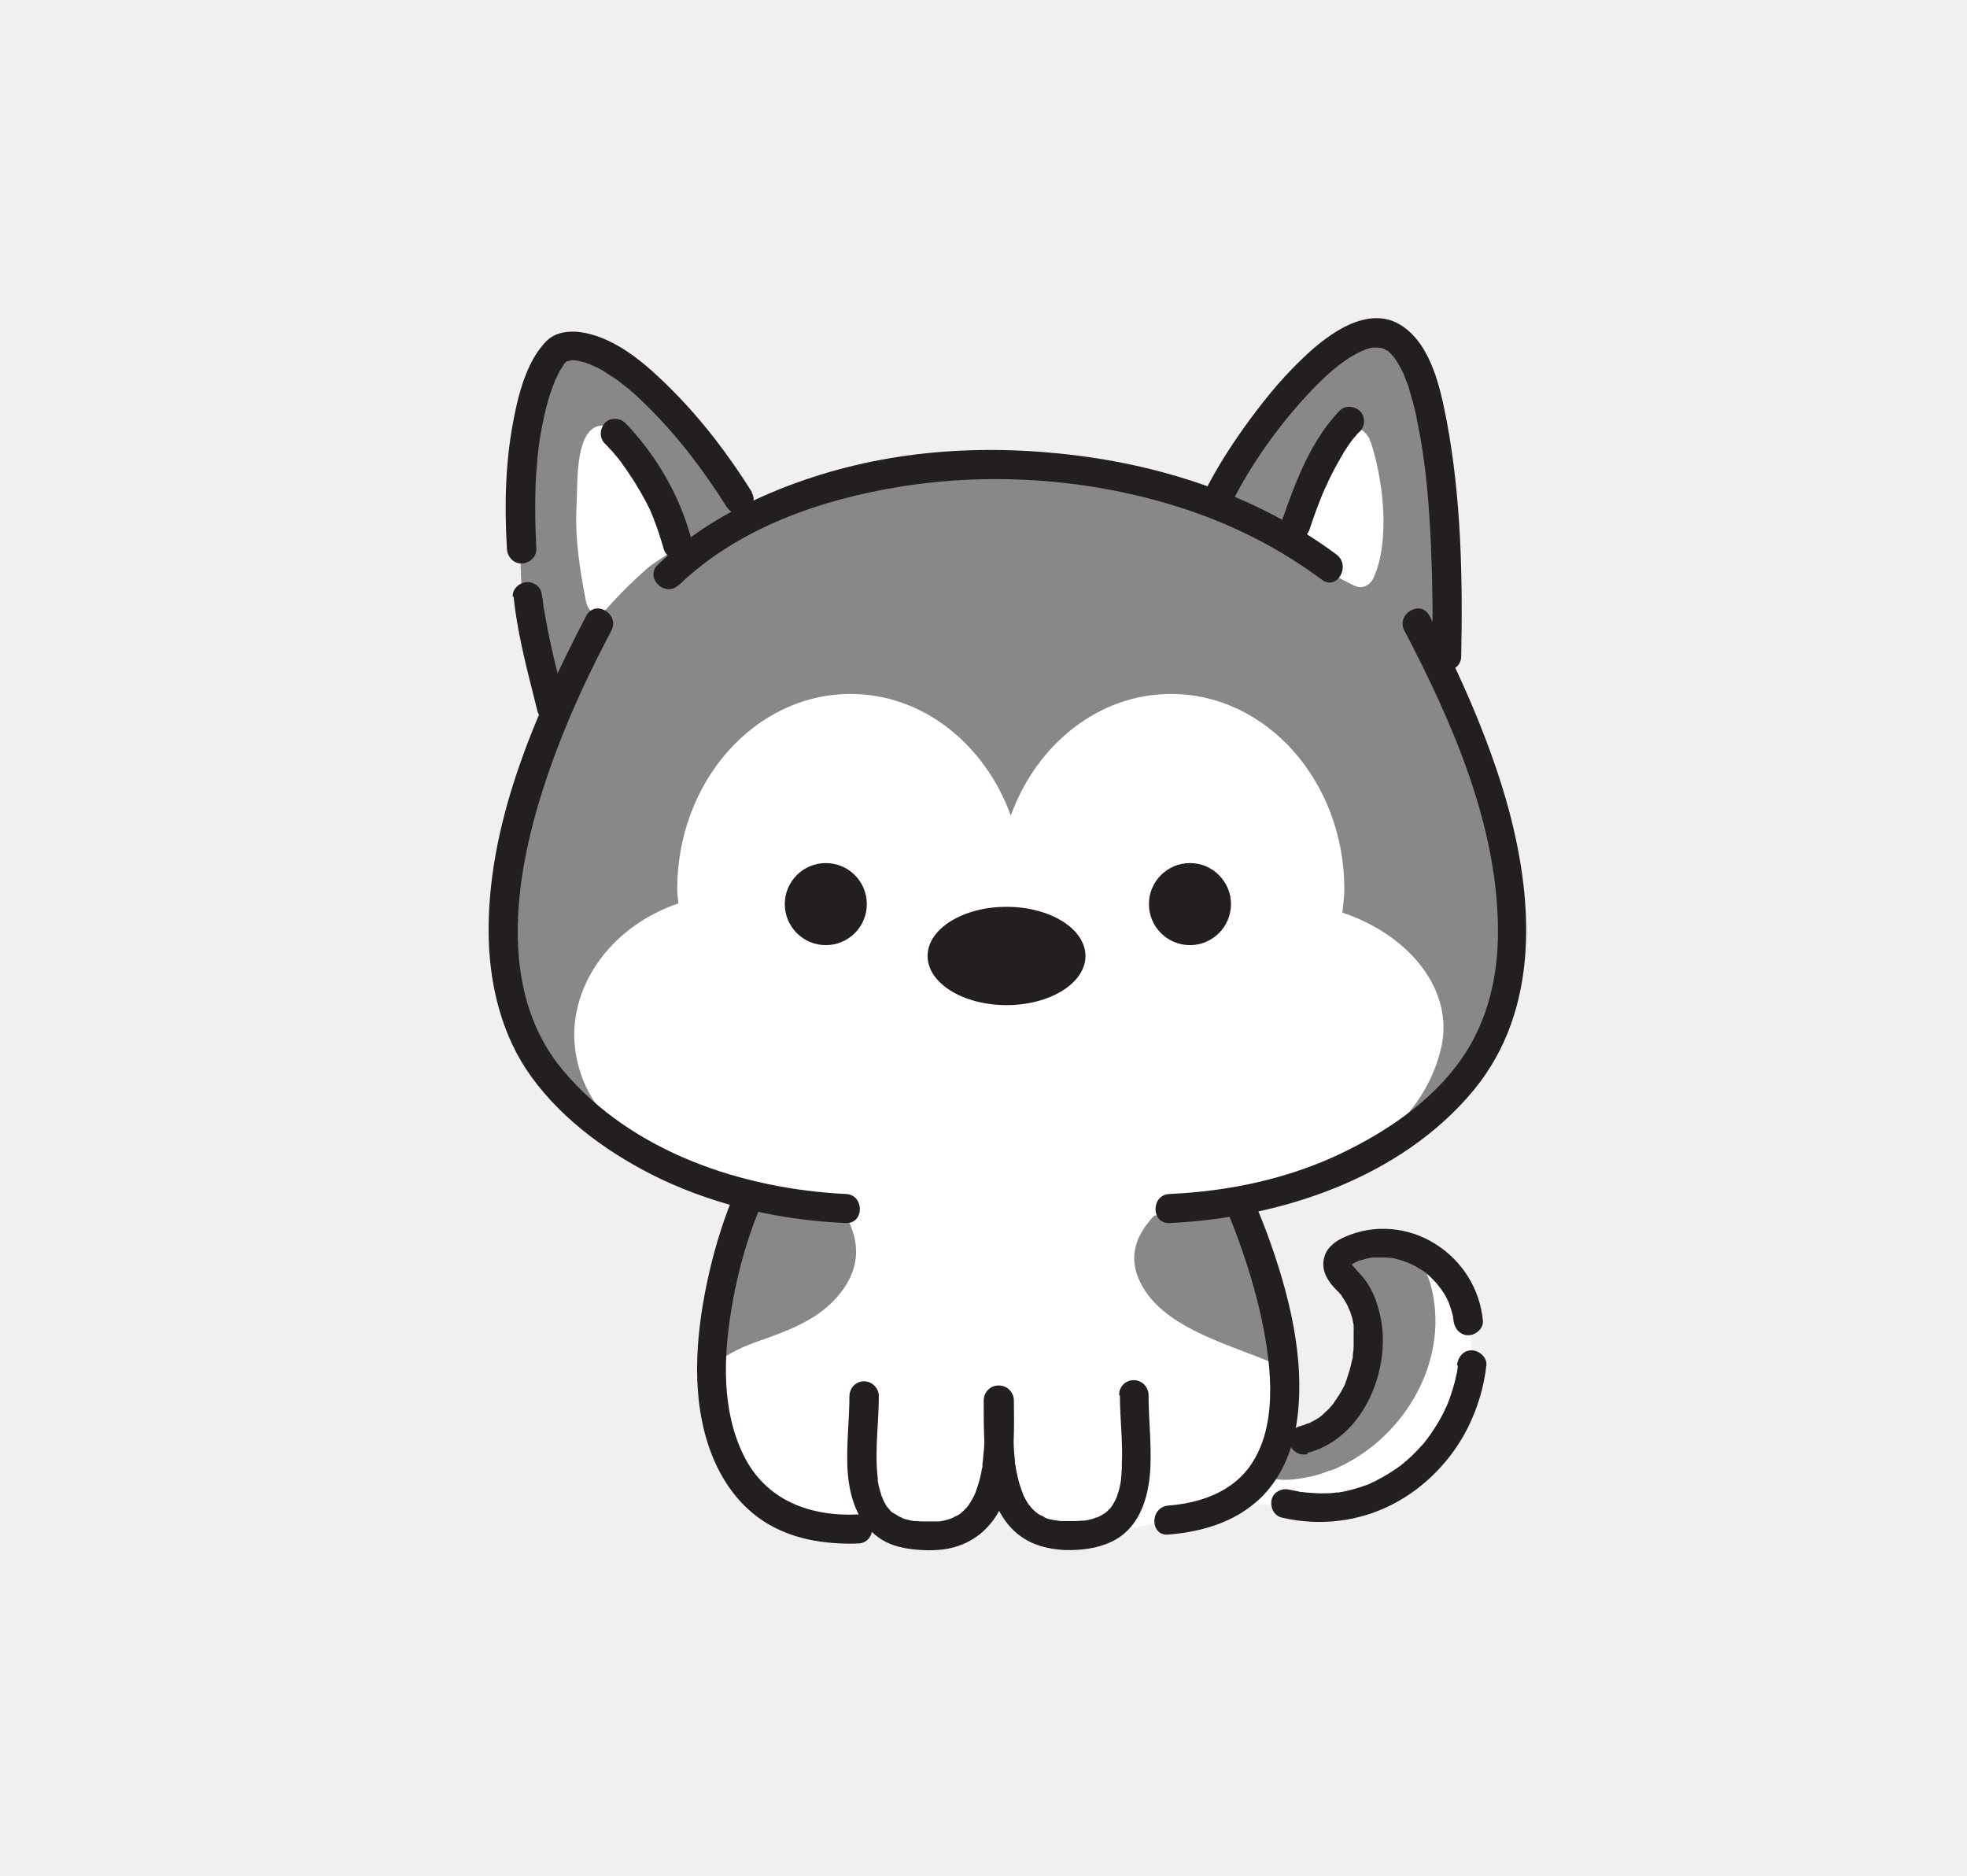
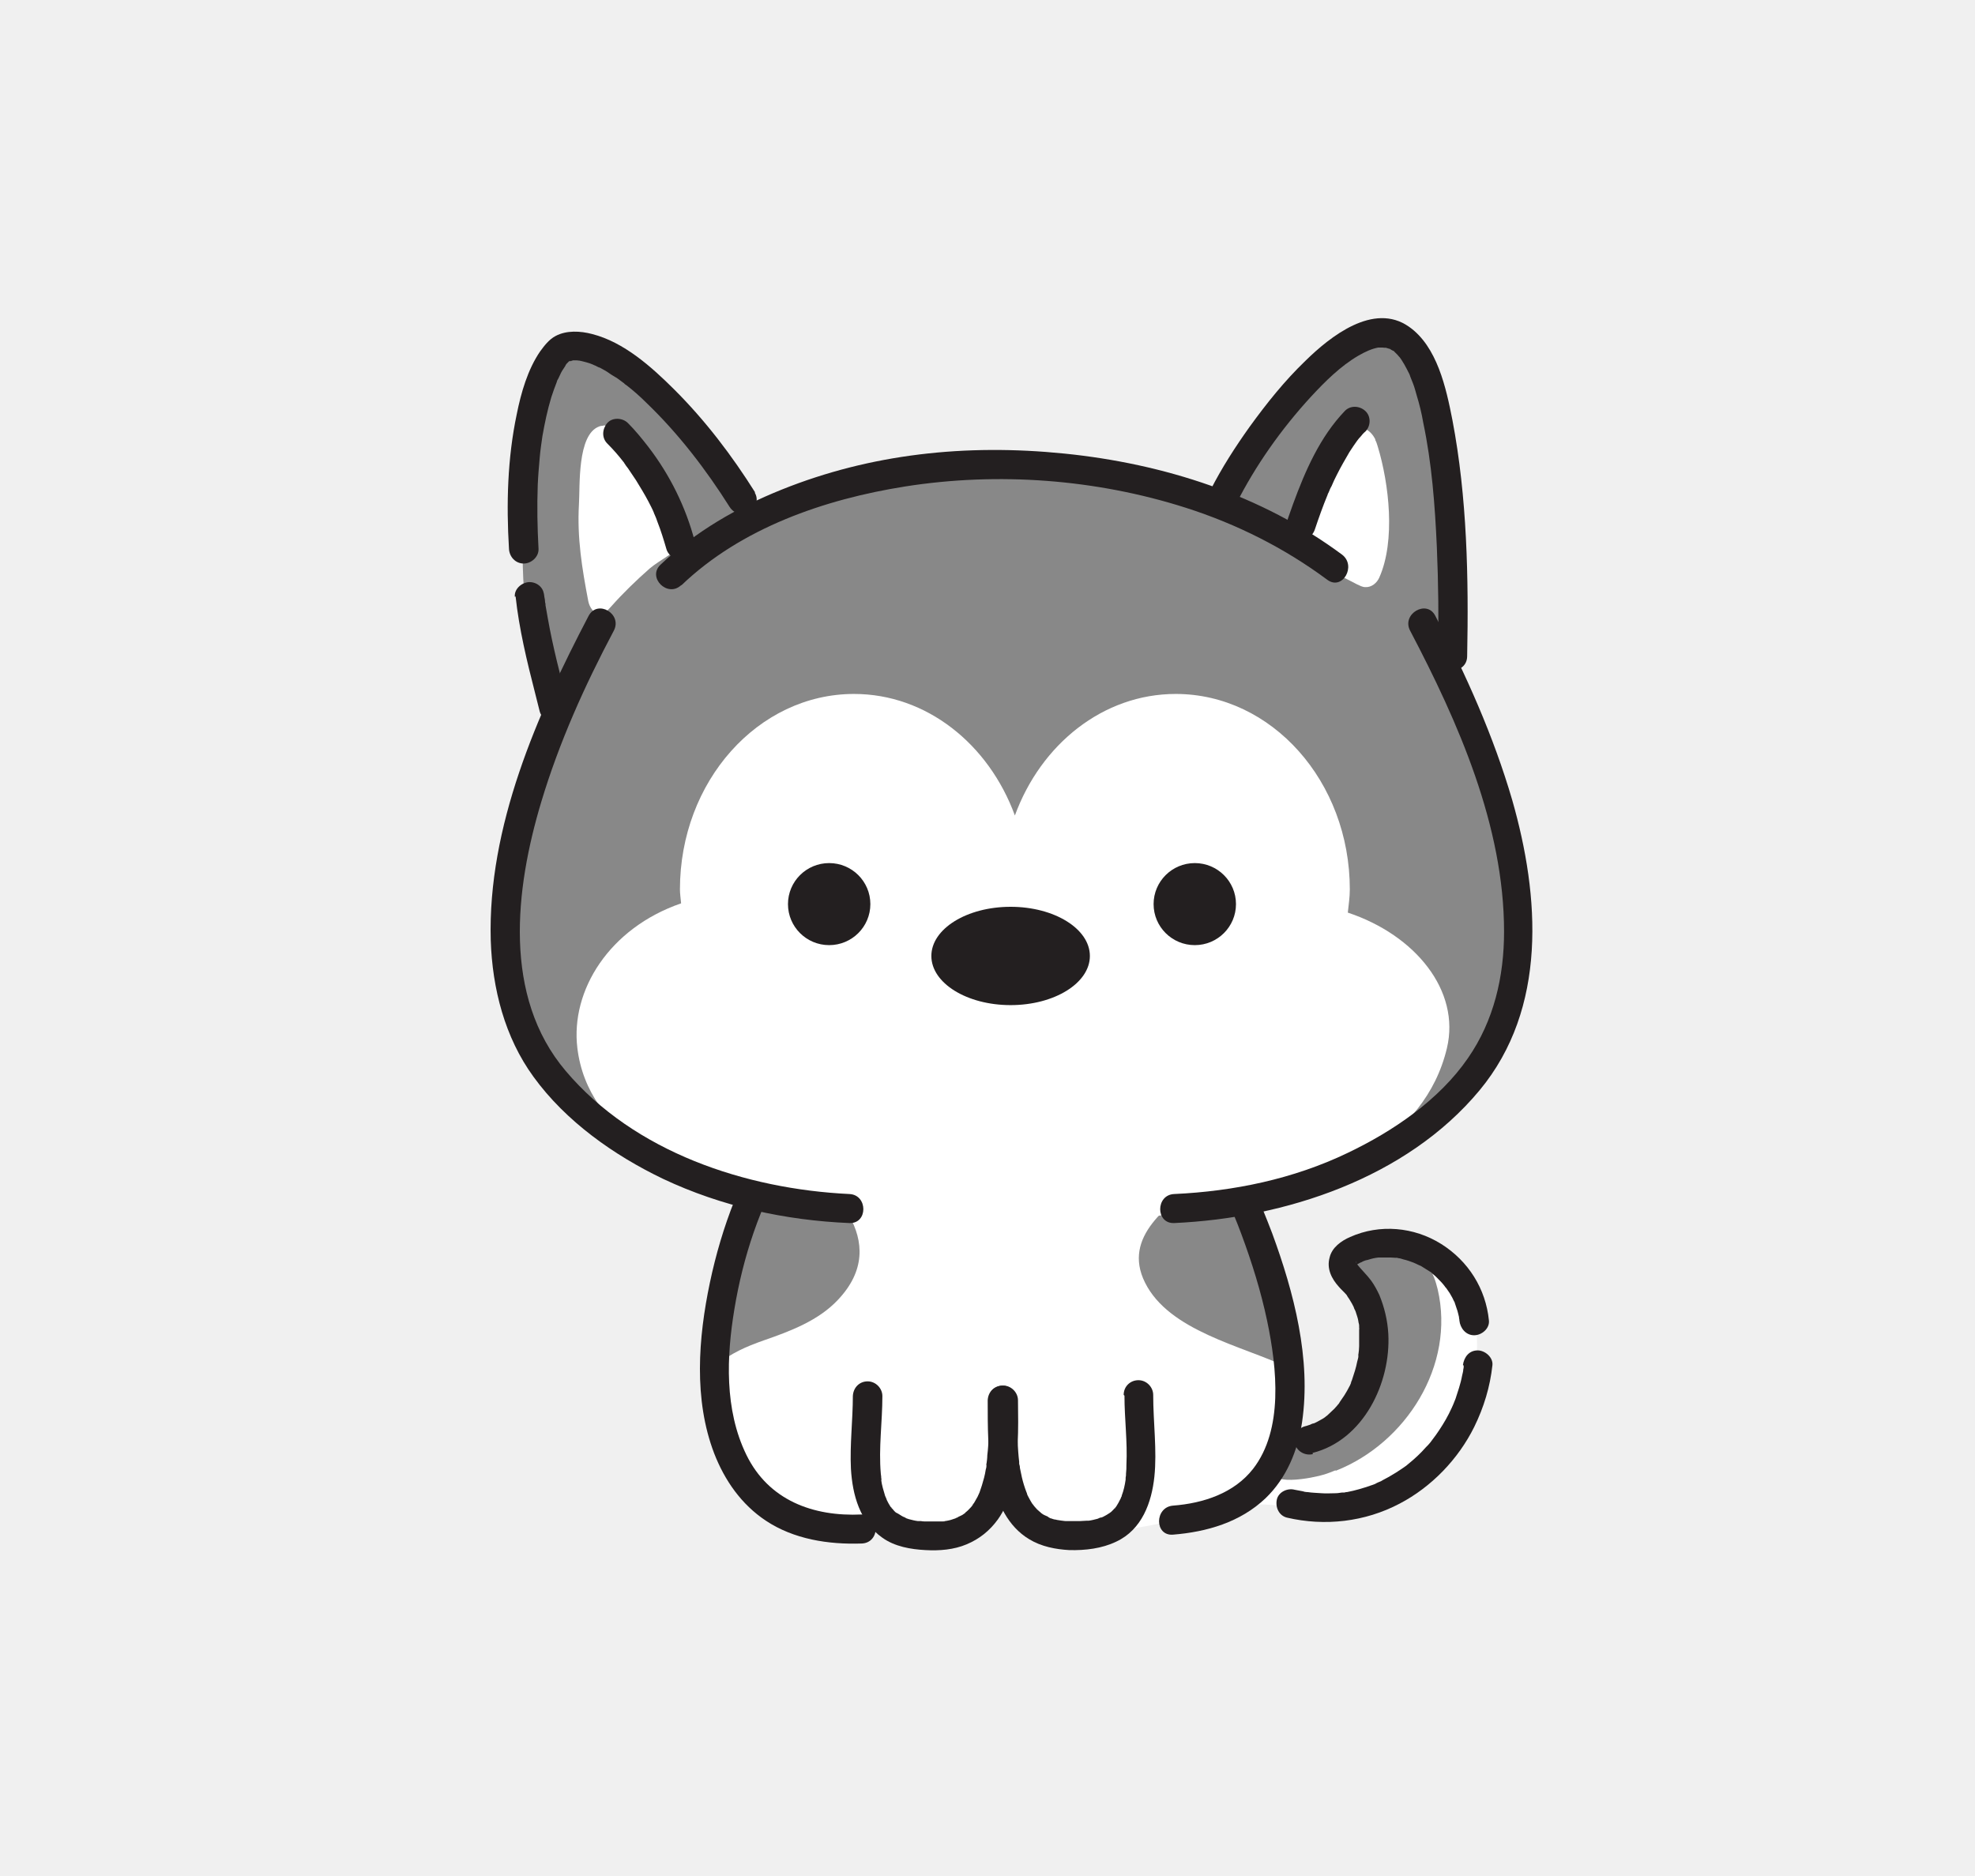
- <svg xmlns="http://www.w3.org/2000/svg" id="dog" version="1.1" viewBox="0 0 50.83 48.47">
-   <defs>
-     <style>
-       .st0 {
-         fill: #231f20;
-       }
- 
-       .st1 {
-         fill: #fff;
-       }
- 
-       .st2 {
-         fill: #888;
-       }
-     </style>
-   </defs>
-   <g>
-     <path class="st1" d="M35.73,32.04c-.36-.01-.71.08-.96.34-.04.04-.07.08-.08.13,0,.06.03.13.06.18.54.95.62,2.14.21,3.15-.15.38-.38.74-.72.96s-.8.29-1.15.08c.45-2.05-.36-4.18-1.17-6.04-.15-.34-.35-1.03-.66-1.25-1.08-1.64-2.91-2.78-4.86-3-2.02-.23-4.12.5-5.56,1.93-2.51,2.5-4.47,11.26,1.33,10.97l.41-.44c.19.31.49.53.98.6,1.74.24,2.15-.84,2.25-2.14.1,1.29.51,2.37,2.25,2.14,1-.14,1.95-.26,2.9-.59.97-.34,1.86-.15,2.83-.09,1.08.06,2.18-.54,3.01-1.18.84-.64,1.14-1.53,1.2-2.55.05-.9,0-1.91-.65-2.53-.2-.19-.43-.32-.68-.43-.29-.13-.62-.23-.94-.24Z" />
-     <path class="st2" d="M34.38,38c1.8-.71,3.08-2.72,2.62-4.69-.05-.2-.11-.4-.24-.57-.21-.28-.56-.42-.91-.45-.25-.02-1.37-.08-1.1.4.54.95.62,2.14.21,3.15-.15.38-.38.74-.72.96-.65.43-1.12.2-1.48,1.06-.25.61,1.09.31,1.31.24.1-.03.2-.07.3-.11Z" />
-     <g>
-       <path class="st2" d="M21.84,31.4c-.41-.7-1.2-1.3-1.88-1.68-.42-.24-1.58,5.03-1.52,5.55.38-.31.74-.47,1.22-.64.69-.24,1.4-.51,1.9-1.04.72-.76.67-1.52.29-2.19Z" />
-       <path class="st2" d="M31.93,30.84c-.09-.21-.21-.56-.36-.85-.23.17-.47.33-.69.51-.79.64-2.01,1.44-1.41,2.64.62,1.25,2.49,1.63,3.65,2.18.65-.82-.82-3.63-1.18-4.47Z" />
-     </g>
-     <g>
-       <path class="st0" d="M21.95,36.06c0,.63-.08,1.26-.05,1.89.04.68.23,1.37.81,1.78.32.23.73.3,1.11.32.36.02.73-.01,1.06-.15s.59-.35.8-.64c.18-.25.29-.54.36-.84.18-.73.17-1.5.16-2.24,0-.2-.17-.38-.38-.38s-.38.16-.38.38c0,.32,0,.64,0,.95,0,.16-.01.31-.03.47,0,.07-.01.14-.02.22,0,.03-.02.1,0-.02,0,.02,0,.04,0,.06,0,.04-.01.08-.02.11-.02.14-.06.28-.1.41-.02.06-.04.12-.06.18-.03.09.04-.08,0,0-.02.04-.03.07-.05.11-.03.05-.06.11-.09.16-.02.02-.03.04-.05.07-.04.05.06-.07.02-.02-.01.02-.03.03-.04.05-.04.04-.08.09-.13.13-.01,0-.02.02-.03.03-.03.03.08-.06.03-.02-.03.02-.06.04-.1.07-.05.03-.12.05-.17.09.05-.04.08-.03.04-.02-.02,0-.03.01-.05.02-.04.01-.08.03-.12.04-.07.02-.14.03-.21.04,0,0,.1-.01.04,0-.02,0-.04,0-.06,0-.05,0-.1,0-.14,0-.08,0-.17,0-.25,0-.05,0-.1,0-.15-.01-.03,0-.05,0-.08,0-.09-.01.08.01,0,0s-.15-.03-.23-.05c-.04-.01-.08-.03-.11-.04-.07-.02.08.04.02,0-.02,0-.03-.02-.05-.02-.06-.03-.11-.07-.17-.1s.07.06.02.02c-.01-.01-.03-.02-.04-.03-.03-.02-.05-.05-.07-.07-.02-.02-.04-.06-.07-.08.06.04.05.07.03.04,0-.01-.02-.03-.03-.04-.04-.06-.07-.12-.1-.18,0-.02-.01-.03-.02-.05-.03-.06.03.09.01.03,0-.03-.02-.05-.03-.08-.02-.07-.04-.14-.06-.21-.02-.07-.03-.13-.04-.2,0-.02,0-.04,0-.06.02.11,0,.06,0,.03,0-.04,0-.08-.01-.13-.06-.67.04-1.34.04-2.01,0-.2-.17-.38-.38-.38s-.37.16-.38.38h0Z" />
-       <path class="st0" d="M31.7,29.56c-1.32-2.09-3.69-3.43-6.17-3.38-2.15.04-4.33,1.08-5.58,2.86-.84,1.21-1.38,2.67-1.68,4.1s-.42,3.02.11,4.41c.27.7.7,1.32,1.33,1.74.72.48,1.61.62,2.47.59.48-.02.48-.77,0-.75-1.26.06-2.4-.37-2.97-1.54s-.51-2.55-.31-3.76c.22-1.35.66-2.68,1.35-3.86.9-1.55,2.45-2.57,4.21-2.91,2.55-.5,5.21.71,6.59,2.9.26.41.91.03.65-.38h0Z" />
-       <path class="st0" d="M28.94,36.06c0,.6.08,1.19.05,1.79,0,.07,0,.14-.01.22,0,.04,0,.07-.01.11,0,.02,0,.03,0,.05.01-.13,0-.03,0,0-.02.14-.05.28-.1.41,0,.03-.02.05-.03.08-.02.07.04-.09.01-.03,0,.02-.01.03-.02.05-.03.06-.06.12-.1.18,0,.01-.02.02-.02.03-.02.04-.04.02.02-.03-.02.02-.04.05-.07.08-.02.02-.04.04-.06.06-.01.01-.03.02-.04.03-.07.06.06-.04,0,0-.06.04-.11.07-.17.1-.03.02-.13.04-.01,0-.04.01-.09.03-.13.05-.08.02-.15.04-.23.05-.03,0-.04.02.03,0-.02,0-.06,0-.08,0-.06,0-.11.01-.17.01-.08,0-.17,0-.25,0-.04,0-.09,0-.13,0-.04,0-.17-.03-.05,0-.07-.02-.14-.02-.21-.04-.04,0-.07-.02-.11-.03-.02,0-.03-.01-.05-.02-.04-.02-.04-.04.02.01-.04-.04-.12-.06-.17-.09-.03-.02-.06-.04-.08-.06-.01,0-.06-.04,0,0s0,0-.01-.01c-.05-.04-.09-.08-.13-.13-.03-.03-.08-.12-.01-.01-.02-.03-.04-.05-.06-.08-.03-.05-.06-.1-.09-.16-.02-.03-.03-.06-.04-.09,0-.01,0-.02-.01-.03-.03-.06.04.1,0,0-.05-.13-.09-.26-.12-.39-.02-.08-.03-.16-.05-.24,0-.04-.01-.08-.02-.11-.01-.07.01.1,0,.02,0-.02,0-.05,0-.07-.02-.17-.03-.34-.04-.51-.02-.36-.01-.72-.01-1.08,0-.2-.17-.38-.38-.38s-.37.16-.38.38c0,.68,0,1.37.12,2.04.12.61.4,1.22.95,1.55.31.19.68.26,1.03.28.41.01.84-.04,1.21-.22.66-.31.91-1.01.98-1.68s-.03-1.4-.03-2.11c0-.2-.17-.38-.38-.38s-.38.16-.38.38h0Z" />
-       <path class="st0" d="M31.04,29.88c.14.08.22.3.29.44.09.2.15.4.23.6.13.32.27.64.39.97.27.73.5,1.47.66,2.23.26,1.24.42,2.82-.36,3.83-.49.63-1.28.89-2.06.95-.48.04-.48.79,0,.75.87-.07,1.73-.32,2.38-.94.54-.52.83-1.23.94-1.96.24-1.64-.21-3.36-.77-4.89-.15-.4-.33-.82-.48-1.21-.2-.49-.35-1.13-.84-1.42-.42-.25-.79.4-.38.65h0Z" />
-       <path class="st0" d="M37.67,35.28c-.01.11.01-.08,0,.03,0,.02,0,.04-.01.07,0,.05-.02.11-.03.16-.02.11-.05.22-.08.32-.03.09-.06.19-.09.28-.02.05-.04.1-.06.15,0,.01-.03.07,0,0-.01.03-.03.06-.04.09-.09.2-.2.39-.32.57-.05.08-.11.16-.17.24.04-.06,0,0,0,0-.02.03-.04.05-.06.08-.03.04-.07.08-.11.12-.14.16-.29.3-.45.43-.02.02-.04.03-.06.05.05-.04.01,0,0,0-.04.03-.09.06-.13.09-.09.06-.18.12-.27.17-.08.05-.17.09-.25.14-.05.02-.1.04-.15.07.07-.03.01,0,0,0-.03.01-.07.03-.11.04-.2.07-.4.13-.61.17-.02,0-.04,0-.06.01-.03,0-.1.01-.03,0-.07,0-.13.02-.2.02-.12,0-.25.01-.37,0s-.24-.01-.36-.03c-.07,0,.09.02-.02,0-.03,0-.07-.01-.1-.02-.07-.01-.14-.03-.21-.04-.19-.05-.42.06-.46.26s.06.41.26.46c.98.23,2.01.11,2.9-.36.82-.43,1.51-1.15,1.92-1.98.25-.51.41-1.04.47-1.6.02-.2-.19-.38-.38-.38-.22,0-.35.17-.38.38h0Z" />
-       <path class="st0" d="M33.78,37.54c1.31-.33,2.02-1.81,1.95-3.08-.02-.35-.1-.68-.23-1-.06-.13-.13-.26-.21-.37-.11-.15-.24-.27-.36-.42.05.05-.05-.06-.04-.07.02,0,.01.06.02.06-.02-.07,0-.02,0,0-.04.07-.02.03.02,0-.04.04,0,0,.01,0,.03-.01.05-.03.08-.04,0,0,.08-.03.03-.02s.02,0,.03-.01c.04-.02.08-.03.13-.04.09-.03.18-.05.27-.06.07-.01.01,0,0,0,.02,0,.04,0,.06,0,.04,0,.08,0,.13,0,.09,0,.18,0,.27.01.06,0-.06-.01,0,0,.02,0,.04,0,.06.01.04,0,.08.02.12.03.09.02.17.05.25.08.01,0,.07.03,0,0,.02.01.05.02.07.03.04.02.08.04.13.06.08.05.16.1.24.15.02.01.03.02.05.04-.07-.05.01.01.02.02.04.03.07.06.1.09.07.07.14.14.2.22.01.01.04.06,0,0,.01.02.02.03.04.05.03.04.06.09.09.13.05.08.09.16.13.25-.03-.07,0-.02,0,0,.01.03.02.06.03.09.01.04.03.08.04.12.01.05.03.1.04.16,0,.02,0,.04.01.06-.01-.07,0,0,0,.03.02.19.16.38.38.38.19,0,.4-.17.38-.38-.08-.82-.53-1.54-1.23-1.98s-1.58-.52-2.34-.18c-.23.1-.47.27-.53.53-.08.29.05.55.24.76.06.07.13.13.19.2.01.01.02.03.03.04.03.04-.04-.06-.01-.01.02.04.05.07.07.11.04.06.07.12.1.18,0,.02.06.14.02.04.01.04.03.07.04.11.02.07.05.14.06.22,0,.03.02.07.02.11,0,.02,0,.04,0,.05,0,.01.01.09,0,.03,0-.06,0,0,0,.02,0,.02,0,.05,0,.07,0,.04,0,.07,0,.11,0,.08,0,.17,0,.25,0,.07-.01.15-.02.22,0,.02-.01.07,0-.02,0,.02,0,.04,0,.06,0,.05-.02.09-.03.14-.03.16-.08.31-.13.46,0,.02-.07.15-.02.07-.02.04-.03.08-.05.11-.04.08-.08.15-.13.23s-.1.14-.14.21c-.03.05.06-.07,0,0-.01.02-.03.03-.04.05-.03.03-.05.06-.08.09-.06.06-.13.12-.19.18-.02.01-.06.04.01-.01-.02.01-.04.03-.05.04-.04.03-.07.05-.11.07-.07.04-.14.08-.22.11.09-.04-.03,0-.06.02-.04.01-.08.03-.13.04-.2.05-.31.27-.26.46s.26.31.46.26h0Z" />
-     </g>
-   </g>
-   <g>
-     <g>
-       <path class="st2" d="M38.92,22.05c-.04-.33-.09-.66-.15-.98-.18-.91-.45-1.81-.81-2.67-.44-1.05-.58-1.37-.53-2.5.04-1.02-.08-2.07-.16-3.09-.07-.94-.16-2.01-.56-2.88-.22-.47-.61-.84-.97-1.22-.23.09-.46.16-.68.26-1.66.76-2.99,2.32-3.46,4.05-1.5-.76-3.23-.93-4.89-1.05-1.92-.14-3.86.04-5.72.53-.36.1-1.33.72-1.64.63-.57-.16-1.3-1.96-1.72-2.46-.67-.8-2.07-2.6-3.22-1.59-.77.67-.84,2.3-.89,3.23-.07,1.43-.2,3.28.3,4.66.32.89.61,1.19.29,2.25-.65,2.16-1.34,4.46-.72,6.64.76,2.69,3.84,4.83,6.54,5.26,2.76.45,5.86.38,8.66.3,1.96-.06,4.08-.3,5.94-1.09,1.48-.63,3.78-2.11,4.15-3.73.34-1.49.41-3.04.23-4.56Z" />
-       <path class="st1" d="M15.54,11s-.08,0-.12.02c-.57.21-.49,1.55-.52,2.01-.05.87.08,1.66.24,2.5.03.16.14.33.3.33.12,0,.21-.1.29-.19.31-.35.64-.67.99-.98.26-.22.65-.4.87-.66.21-.24-.1-.71-.22-.93-.27-.49-.58-.97-.96-1.38-.2-.22-.55-.72-.89-.73Z" />
-       <path class="st1" d="M35.4,11.36c-.25-.5-.75-.36-1.06.16-.3.51-.5,1.06-.73,1.6-.27.63-.69.95.11,1.36.4.21.81.41,1.21.62.07.03.13.07.21.07.16.01.3-.11.36-.25.42-.95.25-2.42-.04-3.38-.02-.07-.04-.13-.07-.18Z" />
-       <path class="st1" d="M34.69,23.57c.02-.2.05-.39.05-.59,0-2.79-2.01-5.05-4.48-5.05-1.87,0-3.47,1.3-4.14,3.14-.67-1.84-2.27-3.14-4.14-3.14-2.47,0-4.48,2.26-4.48,5.05,0,.12.02.24.03.36-1.85.64-2.85,2.25-2.67,3.74.54,4.49,9.44,4.53,11,4.49,1.3,0,10.24.33,11.38-4.49.35-1.48-.81-2.92-2.55-3.5Z" />
-     </g>
-     <g>
-       <g>
-         <circle class="st0" cx="21.34" cy="23.36" r="1.06" />
-         <circle class="st0" cx="30.75" cy="23.36" r="1.06" />
-         <ellipse class="st0" cx="26.01" cy="24.7" rx="2.04" ry="1.27" />
-       </g>
-       <g>
-         <path class="st0" d="M17.54,15.12c1.54-1.48,3.68-2.22,5.75-2.55,2.4-.38,4.92-.19,7.23.55,1.31.42,2.54,1.04,3.64,1.86.39.29.76-.36.38-.65-2.07-1.54-4.59-2.35-7.14-2.61s-5,.01-7.28.93c-1.14.46-2.22,1.08-3.12,1.94-.35.33.18.86.53.53h0Z" />
-         <path class="st0" d="M15.15,15.91c-1.33,2.55-2.6,5.45-2.52,8.38.04,1.25.36,2.51,1.1,3.53.83,1.15,2.07,2.03,3.34,2.64,1.5.71,3.14,1.07,4.79,1.14.48.02.48-.73,0-.75-2.67-.13-5.53-1.08-7.3-3.18-1.63-1.93-1.3-4.71-.63-6.95.46-1.54,1.12-3.01,1.87-4.43.22-.43-.42-.81-.65-.38h0Z" />
-         <path class="st0" d="M36.29,16.29c1.24,2.37,2.42,5.05,2.42,7.78,0,1.16-.26,2.3-.93,3.27-.74,1.08-1.93,1.89-3.1,2.45-1.39.67-2.93.99-4.46,1.06-.48.02-.48.77,0,.75,2.86-.13,5.98-1.16,7.86-3.43,1.75-2.12,1.55-5.01.84-7.5-.48-1.65-1.19-3.24-1.98-4.76-.22-.43-.87-.05-.65.38h0Z" />
-         <path class="st0" d="M31.81,13.03c.5-1,1.17-1.95,1.93-2.78.37-.4.76-.79,1.22-1.06.19-.11.35-.18.51-.21-.03,0,.08,0,.11,0,.03,0,.14.02.05,0,.04,0,.08.02.12.03.09.02-.04-.04.03.01.03.02.06.04.09.05.07.04-.04-.05.02.02.02.02.05.05.07.07s.1.12.04.04c.11.14.19.3.27.46.04.09,0,0,.03.08.02.05.04.1.06.15.04.1.07.21.1.32.07.23.13.47.17.71.22,1.05.3,2.12.35,3.21.04.94.05,1.88.03,2.83,0,.48.74.48.75,0,.04-2.03,0-4.11-.38-6.11-.16-.82-.39-1.9-1.12-2.41-.91-.64-2.03.26-2.66.88-.54.52-1,1.1-1.44,1.71-.37.52-.71,1.05-1,1.62-.21.43.43.81.65.38h0Z" />
-         <path class="st0" d="M33.84,13.68c.1-.3.21-.61.33-.9,0-.02.02-.04.03-.07.01-.03.05-.11,0,0,.02-.05.04-.1.07-.15.04-.1.09-.2.14-.3.1-.2.21-.39.32-.58.07-.11.14-.21.21-.31.03-.04-.05.07-.02.03.01-.01.02-.03.03-.04.02-.03.04-.05.06-.07.04-.05.08-.1.13-.14.14-.14.15-.39,0-.53s-.39-.15-.53,0c-.64.67-1.02,1.55-1.33,2.4-.05.15-.11.3-.16.46-.06.19.07.42.26.46.21.05.39-.06.46-.26h0Z" />
-         <path class="st0" d="M13.27,15.41c.09.84.29,1.67.5,2.49.04.16.08.32.12.48.05.19.27.32.46.26s.32-.26.26-.46c-.19-.73-.38-1.46-.51-2.2-.02-.11-.04-.23-.06-.34,0-.02,0-.05-.01-.07-.01-.08.01.1,0,0,0-.05-.01-.1-.02-.15-.01-.1-.03-.19-.11-.27-.07-.07-.17-.11-.27-.11-.19,0-.4.17-.38.38h0Z" />
-         <path class="st0" d="M19.44,12.73c-.6-.96-1.29-1.87-2.09-2.67-.58-.58-1.29-1.22-2.11-1.43-.3-.08-.66-.1-.94.05-.17.09-.29.25-.4.4-.32.47-.49,1.07-.6,1.62-.24,1.14-.27,2.32-.2,3.48.01.2.16.38.38.38.19,0,.39-.17.38-.38-.03-.55-.04-1.1-.02-1.65.01-.24.03-.47.05-.7s.04-.34.07-.56c.06-.34.13-.68.23-1.01.04-.13.09-.26.14-.39.03-.09-.03.07,0-.01.01-.03.02-.05.04-.08.02-.05.05-.1.07-.15.04-.08.1-.15.14-.23-.05.09-.03.03.01-.01.02-.02.05-.05.07-.07.03-.04-.09.06-.04.03.01,0,.02-.01.03-.02.05-.03-.01.02-.05.02.02,0,.05-.02.07-.02.02,0,.05,0,.07-.02-.09.03-.04,0,.01,0,.03,0,.06,0,.09,0,.03,0,.15.02.04,0,.14.03.27.06.41.12-.09-.03.02.01.04.02.04.02.07.04.11.05.09.05.17.09.25.15.07.05.15.09.22.14.04.03.08.06.12.09,0,0,.07.05.04.03-.03-.02.04.04.05.04.18.14.35.29.51.45.83.8,1.54,1.73,2.15,2.7.11.17.33.24.51.13s.24-.34.13-.51h0Z" />
-         <path class="st0" d="M17.88,13.98c-.23-.88-.64-1.71-1.19-2.43-.17-.22-.34-.43-.53-.62-.14-.14-.4-.15-.53,0s-.15.38,0,.53.29.31.42.48c.06.07-.03-.04,0,0,.01.02.03.04.04.06.03.05.07.09.1.14.06.09.12.18.18.27.11.18.22.36.32.55.05.1.1.19.14.29,0,.02.02.04.03.07,0,.01,0,.02.01.03,0,0-.03-.07-.01-.03.02.05.04.1.06.16.09.23.16.46.23.7.05.19.27.32.46.26s.32-.26.26-.46h0Z" />
-       </g>
-     </g>
-   </g>
+ <svg xmlns="http://www.w3.org/2000/svg" width="80" height="76" viewBox="0 0 80 76" fill="none">
+   <path d="M56.234 50.238C55.668 50.222 55.117 50.363 54.724 50.771C54.661 50.834 54.613 50.897 54.598 50.975C54.598 51.069 54.645 51.179 54.692 51.257C55.542 52.747 55.668 54.613 55.023 56.196C54.786 56.792 54.425 57.357 53.889 57.702C53.354 58.047 52.63 58.156 52.08 57.827C52.788 54.613 51.513 51.273 50.238 48.356C50.002 47.823 49.687 46.741 49.199 46.396C47.499 43.825 44.619 42.037 41.55 41.693C38.371 41.332 35.066 42.477 32.8 44.719C28.849 48.639 25.764 62.374 34.893 61.919L35.538 61.23C35.837 61.716 36.309 62.06 37.08 62.17C39.819 62.547 40.464 60.853 40.622 58.815C40.779 60.837 41.424 62.531 44.163 62.17C45.737 61.951 47.232 61.763 48.727 61.245C50.254 60.712 51.654 61.01 53.181 61.104C54.881 61.198 56.612 60.257 57.919 59.254C59.241 58.25 59.713 56.855 59.807 55.255C59.886 53.844 59.807 52.261 58.784 51.288C58.469 50.991 58.107 50.787 57.714 50.614C57.258 50.41 56.738 50.254 56.234 50.238Z" fill="white" />
+   <path d="M54.11 59.582C56.943 58.468 58.958 55.317 58.234 52.228C58.155 51.914 58.06 51.601 57.856 51.334C57.525 50.895 56.975 50.676 56.424 50.629C56.03 50.597 54.267 50.503 54.692 51.256C55.542 52.745 55.668 54.611 55.023 56.195C54.787 56.791 54.425 57.355 53.89 57.7C52.867 58.374 52.127 58.014 51.56 59.362C51.167 60.319 53.276 59.848 53.622 59.739C53.78 59.692 53.937 59.629 54.094 59.566L54.11 59.582Z" fill="#888888" />
+   <path d="M34.373 49.235C33.728 48.137 32.485 47.196 31.414 46.6C30.753 46.224 28.928 54.487 29.022 55.303C29.62 54.817 30.187 54.566 30.942 54.299C32.028 53.923 33.146 53.499 33.933 52.668C35.066 51.477 34.987 50.285 34.389 49.235H34.373Z" fill="#888888" />
+   <path d="M50.254 48.356C50.112 48.027 49.923 47.478 49.687 47.023C49.325 47.29 48.948 47.541 48.602 47.823C47.358 48.827 45.438 50.081 46.382 51.963C47.358 53.922 50.301 54.518 52.127 55.381C53.15 54.095 50.836 49.689 50.27 48.372L50.254 48.356Z" fill="#888888" />
+   <path d="M34.546 56.541C34.546 57.529 34.42 58.517 34.468 59.505C34.531 60.571 34.83 61.653 35.742 62.296C36.246 62.656 36.891 62.766 37.489 62.797C38.056 62.829 38.638 62.782 39.158 62.562C39.677 62.343 40.086 62.013 40.417 61.559C40.7 61.167 40.873 60.712 40.983 60.242C41.267 59.097 41.251 57.89 41.235 56.729C41.235 56.416 40.968 56.133 40.637 56.133C40.307 56.133 40.039 56.384 40.039 56.729C40.039 57.231 40.039 57.733 40.039 58.219C40.039 58.47 40.023 58.705 39.992 58.956C39.992 59.066 39.976 59.175 39.96 59.301C39.96 59.348 39.929 59.458 39.96 59.269C39.96 59.301 39.96 59.332 39.96 59.364C39.96 59.426 39.945 59.489 39.929 59.536C39.898 59.755 39.834 59.975 39.772 60.179C39.74 60.273 39.709 60.367 39.677 60.461C39.63 60.602 39.74 60.336 39.677 60.461C39.646 60.524 39.63 60.571 39.599 60.633C39.551 60.712 39.504 60.806 39.457 60.884C39.425 60.916 39.41 60.947 39.378 60.994C39.315 61.073 39.472 60.884 39.41 60.963C39.394 60.994 39.362 61.01 39.347 61.041C39.284 61.104 39.221 61.182 39.142 61.245C39.126 61.245 39.111 61.276 39.095 61.292C39.048 61.339 39.221 61.198 39.142 61.261C39.095 61.292 39.048 61.323 38.985 61.37C38.906 61.417 38.796 61.449 38.717 61.512C38.796 61.449 38.843 61.465 38.78 61.48C38.749 61.48 38.733 61.496 38.701 61.512C38.638 61.527 38.575 61.559 38.513 61.574C38.402 61.606 38.292 61.621 38.182 61.637C38.182 61.637 38.339 61.621 38.245 61.637C38.213 61.637 38.182 61.637 38.151 61.637C38.072 61.637 37.993 61.637 37.93 61.637C37.804 61.637 37.663 61.637 37.537 61.637C37.458 61.637 37.379 61.637 37.301 61.621C37.253 61.621 37.222 61.621 37.175 61.621C37.033 61.606 37.301 61.637 37.175 61.621C37.049 61.606 36.939 61.574 36.813 61.543C36.75 61.527 36.687 61.496 36.64 61.48C36.529 61.449 36.766 61.543 36.671 61.48C36.64 61.48 36.624 61.449 36.592 61.449C36.498 61.402 36.419 61.339 36.325 61.292C36.23 61.245 36.435 61.386 36.356 61.323C36.34 61.308 36.309 61.292 36.293 61.276C36.246 61.245 36.215 61.198 36.183 61.167C36.152 61.135 36.12 61.073 36.073 61.041C36.167 61.104 36.152 61.151 36.12 61.104C36.12 61.088 36.089 61.057 36.073 61.041C36.01 60.947 35.963 60.853 35.916 60.759C35.916 60.728 35.9 60.712 35.884 60.681C35.837 60.587 35.931 60.822 35.9 60.728C35.9 60.681 35.868 60.649 35.853 60.602C35.821 60.492 35.79 60.383 35.758 60.273C35.727 60.163 35.711 60.069 35.695 59.959C35.695 59.928 35.695 59.897 35.695 59.865C35.727 60.038 35.695 59.959 35.695 59.912C35.695 59.849 35.695 59.787 35.679 59.708C35.585 58.658 35.742 57.607 35.742 56.557C35.742 56.243 35.475 55.961 35.144 55.961C34.814 55.961 34.562 56.212 34.546 56.557V56.541Z" fill="#231F20" />
+   <path d="M49.892 46.349C47.815 43.072 44.084 40.971 40.181 41.049C36.797 41.112 33.366 42.742 31.399 45.533C30.077 47.431 29.227 49.72 28.755 51.962C28.283 54.204 28.094 56.697 28.928 58.877C29.353 59.974 30.03 60.947 31.021 61.605C32.154 62.358 33.555 62.577 34.909 62.53C35.664 62.499 35.664 61.323 34.909 61.354C32.926 61.448 31.131 60.774 30.234 58.94C29.337 57.105 29.432 54.941 29.746 53.044C30.093 50.927 30.785 48.842 31.871 46.992C33.288 44.561 35.727 42.962 38.497 42.429C42.511 41.645 46.697 43.542 48.869 46.976C49.278 47.619 50.301 47.023 49.892 46.38V46.349Z" fill="#231F20" />
+   <path d="M45.548 56.541C45.548 57.482 45.674 58.407 45.627 59.348C45.627 59.458 45.627 59.568 45.611 59.693C45.611 59.756 45.611 59.803 45.595 59.865C45.595 59.897 45.595 59.912 45.595 59.944C45.595 59.897 45.611 59.74 45.595 59.944C45.564 60.163 45.516 60.383 45.438 60.587C45.438 60.634 45.406 60.665 45.391 60.712C45.359 60.822 45.453 60.571 45.406 60.665C45.406 60.696 45.391 60.712 45.375 60.743C45.328 60.837 45.28 60.932 45.217 61.026C45.217 61.041 45.186 61.057 45.186 61.073C45.154 61.135 45.123 61.104 45.217 61.026C45.186 61.057 45.154 61.104 45.107 61.151C45.076 61.182 45.044 61.214 45.013 61.245C44.997 61.261 44.965 61.277 44.95 61.292C44.84 61.386 45.044 61.23 44.95 61.292C44.855 61.355 44.777 61.402 44.682 61.449C44.635 61.48 44.478 61.512 44.666 61.449C44.603 61.465 44.525 61.496 44.462 61.527C44.336 61.559 44.226 61.59 44.1 61.606C44.053 61.606 44.037 61.637 44.147 61.606C44.116 61.606 44.053 61.606 44.021 61.606C43.927 61.606 43.848 61.621 43.754 61.621C43.628 61.621 43.486 61.621 43.36 61.621C43.297 61.621 43.218 61.621 43.156 61.621C43.093 61.621 42.888 61.575 43.077 61.621C42.967 61.59 42.856 61.59 42.746 61.559C42.683 61.559 42.636 61.527 42.573 61.512C42.542 61.512 42.526 61.496 42.495 61.48C42.432 61.449 42.432 61.418 42.526 61.496C42.463 61.433 42.337 61.402 42.258 61.355C42.211 61.324 42.164 61.292 42.133 61.261C42.038 61.198 42.117 61.261 42.133 61.261C42.227 61.324 42.133 61.261 42.117 61.245C42.038 61.182 41.975 61.12 41.912 61.041C41.865 60.994 41.786 60.853 41.897 61.026C41.865 60.979 41.834 60.947 41.802 60.9C41.755 60.822 41.708 60.743 41.66 60.649C41.629 60.602 41.613 60.555 41.597 60.508C41.597 60.493 41.597 60.477 41.582 60.461C41.535 60.367 41.645 60.618 41.582 60.461C41.503 60.257 41.44 60.053 41.393 59.85C41.361 59.724 41.346 59.599 41.314 59.473C41.314 59.411 41.298 59.348 41.283 59.301C41.267 59.191 41.298 59.458 41.283 59.332C41.283 59.301 41.283 59.254 41.283 59.222C41.251 58.956 41.235 58.689 41.22 58.423C41.188 57.858 41.204 57.294 41.204 56.729C41.204 56.416 40.936 56.134 40.606 56.134C40.275 56.134 40.024 56.385 40.008 56.729C40.008 57.796 40.008 58.877 40.197 59.928C40.386 60.885 40.826 61.841 41.692 62.358C42.18 62.656 42.762 62.766 43.313 62.797C43.958 62.813 44.635 62.735 45.217 62.453C46.256 61.967 46.65 60.869 46.76 59.818C46.87 58.768 46.712 57.623 46.712 56.51C46.712 56.196 46.445 55.914 46.114 55.914C45.784 55.914 45.516 56.165 45.516 56.51L45.548 56.541Z" fill="#231F20" />
+   <path d="M48.854 46.852C49.074 46.977 49.2 47.322 49.31 47.541C49.452 47.855 49.546 48.169 49.672 48.482C49.877 48.984 50.097 49.486 50.286 50.003C50.711 51.148 51.073 52.308 51.325 53.5C51.734 55.444 51.986 57.921 50.758 59.505C49.987 60.493 48.743 60.901 47.516 60.995C46.76 61.057 46.76 62.233 47.516 62.171C48.885 62.061 50.239 61.669 51.262 60.697C52.111 59.881 52.568 58.768 52.741 57.623C53.119 55.052 52.411 52.355 51.529 49.956C51.293 49.329 51.01 48.67 50.774 48.059C50.459 47.291 50.223 46.287 49.452 45.832C48.791 45.44 48.208 46.459 48.854 46.852Z" fill="#231F20" />
+   <path d="M59.288 55.319C59.272 55.491 59.304 55.193 59.288 55.366C59.288 55.397 59.288 55.428 59.272 55.475C59.272 55.554 59.241 55.648 59.225 55.726C59.194 55.899 59.147 56.071 59.099 56.228C59.052 56.369 59.005 56.526 58.958 56.667C58.926 56.745 58.895 56.824 58.863 56.902C58.816 57.012 58.863 56.918 58.863 56.902C58.847 56.949 58.816 56.996 58.8 57.043C58.659 57.357 58.485 57.655 58.297 57.937C58.218 58.062 58.123 58.188 58.029 58.313C57.998 58.36 57.966 58.392 57.935 58.439C57.887 58.502 57.824 58.564 57.761 58.627C57.541 58.878 57.305 59.097 57.053 59.301C57.022 59.333 56.99 59.348 56.959 59.38C56.974 59.38 57.038 59.317 56.959 59.38C56.896 59.427 56.817 59.474 56.754 59.521C56.612 59.615 56.471 59.709 56.329 59.787C56.203 59.866 56.062 59.928 55.936 60.007C55.857 60.038 55.778 60.069 55.7 60.117C55.715 60.117 55.81 60.069 55.7 60.117C55.653 60.132 55.59 60.164 55.527 60.179C55.212 60.289 54.897 60.383 54.566 60.446C54.535 60.446 54.504 60.446 54.472 60.462C54.425 60.462 54.315 60.477 54.425 60.462C54.315 60.462 54.22 60.493 54.11 60.493C53.921 60.493 53.717 60.509 53.528 60.493C53.339 60.477 53.15 60.477 52.961 60.446C52.851 60.446 53.103 60.477 52.93 60.446C52.882 60.446 52.819 60.43 52.772 60.414C52.662 60.399 52.552 60.367 52.442 60.352C52.143 60.273 51.781 60.446 51.718 60.759C51.655 61.073 51.812 61.402 52.127 61.481C53.669 61.841 55.291 61.653 56.691 60.916C57.982 60.242 59.068 59.113 59.713 57.812C60.106 57.012 60.358 56.181 60.453 55.303C60.484 54.989 60.154 54.707 59.855 54.707C59.508 54.707 59.304 54.974 59.257 55.303L59.288 55.319Z" fill="#231F20" />
+   <path d="M53.166 58.861C55.227 58.343 56.345 56.023 56.235 54.031C56.203 53.483 56.077 52.965 55.873 52.463C55.778 52.26 55.668 52.056 55.542 51.883C55.369 51.648 55.164 51.46 54.976 51.225C55.054 51.303 54.897 51.131 54.913 51.115C54.944 51.115 54.928 51.209 54.944 51.209C54.913 51.099 54.944 51.178 54.944 51.209C54.881 51.319 54.913 51.256 54.976 51.209C54.913 51.272 54.976 51.209 54.991 51.209C55.038 51.193 55.07 51.162 55.117 51.146C55.117 51.146 55.243 51.099 55.164 51.115C55.086 51.131 55.196 51.115 55.212 51.099C55.275 51.068 55.337 51.052 55.416 51.037C55.558 50.989 55.7 50.958 55.841 50.943C55.857 50.943 55.951 50.927 55.841 50.943C55.873 50.943 55.904 50.943 55.936 50.943C55.999 50.943 56.062 50.943 56.14 50.943C56.282 50.943 56.423 50.943 56.565 50.958C56.471 50.943 56.66 50.958 56.565 50.958C56.597 50.958 56.628 50.958 56.66 50.974C56.723 50.974 56.785 51.005 56.849 51.021C56.99 51.052 57.116 51.099 57.242 51.146C57.258 51.146 57.352 51.193 57.242 51.146C57.273 51.162 57.321 51.178 57.352 51.193C57.415 51.225 57.478 51.256 57.557 51.287C57.683 51.366 57.809 51.444 57.934 51.523C57.966 51.538 57.982 51.554 58.013 51.585C57.903 51.507 58.029 51.601 58.045 51.617C58.108 51.664 58.155 51.711 58.202 51.758C58.312 51.868 58.422 51.977 58.517 52.103C58.532 52.118 58.58 52.197 58.517 52.103C58.532 52.134 58.548 52.15 58.58 52.181C58.627 52.244 58.674 52.322 58.721 52.385C58.8 52.511 58.863 52.636 58.926 52.777C58.879 52.667 58.926 52.746 58.926 52.777C58.942 52.824 58.958 52.871 58.973 52.918C58.989 52.981 59.02 53.044 59.036 53.106C59.052 53.185 59.083 53.263 59.099 53.357C59.099 53.389 59.099 53.42 59.115 53.451C59.099 53.342 59.115 53.451 59.115 53.498C59.146 53.796 59.367 54.094 59.713 54.094C60.012 54.094 60.343 53.828 60.311 53.498C60.185 52.212 59.477 51.084 58.375 50.394C57.273 49.704 55.888 49.578 54.692 50.111C54.33 50.268 53.953 50.535 53.858 50.943C53.732 51.397 53.937 51.805 54.236 52.134C54.33 52.244 54.44 52.338 54.535 52.448C54.551 52.463 54.566 52.495 54.582 52.511C54.629 52.573 54.519 52.416 54.566 52.495C54.598 52.557 54.645 52.605 54.676 52.667C54.739 52.761 54.787 52.855 54.834 52.95C54.834 52.981 54.928 53.169 54.865 53.012C54.881 53.075 54.913 53.122 54.928 53.185C54.96 53.294 55.007 53.404 55.023 53.53C55.023 53.577 55.054 53.639 55.054 53.702C55.054 53.733 55.054 53.765 55.054 53.781C55.054 53.796 55.07 53.922 55.054 53.828C55.054 53.733 55.054 53.828 55.054 53.859C55.054 53.89 55.054 53.937 55.054 53.969C55.054 54.031 55.054 54.078 55.054 54.141C55.054 54.267 55.054 54.408 55.054 54.533C55.054 54.643 55.038 54.768 55.023 54.878C55.023 54.91 55.007 54.988 55.023 54.847C55.023 54.878 55.023 54.91 55.023 54.941C55.023 55.019 54.991 55.082 54.976 55.16C54.928 55.411 54.85 55.646 54.771 55.882C54.771 55.913 54.661 56.117 54.739 55.991C54.708 56.054 54.692 56.117 54.661 56.164C54.598 56.289 54.535 56.399 54.456 56.525C54.377 56.65 54.299 56.744 54.236 56.854C54.189 56.932 54.33 56.744 54.236 56.854C54.22 56.885 54.189 56.901 54.173 56.932C54.126 56.979 54.094 57.026 54.047 57.073C53.953 57.167 53.842 57.261 53.748 57.355C53.717 57.371 53.654 57.418 53.764 57.34C53.732 57.355 53.701 57.387 53.685 57.403C53.622 57.45 53.575 57.481 53.512 57.512C53.402 57.575 53.291 57.638 53.166 57.685C53.307 57.622 53.118 57.685 53.071 57.716C53.008 57.732 52.945 57.763 52.867 57.779C52.552 57.857 52.379 58.202 52.457 58.5C52.536 58.798 52.867 58.986 53.181 58.908L53.166 58.861Z" fill="#231F20" />
+   <path d="M61.255 34.573C61.192 34.056 61.113 33.538 61.019 33.036C60.736 31.61 60.31 30.198 59.744 28.85C59.051 27.204 58.831 26.702 58.91 24.93C58.973 23.331 58.784 21.684 58.658 20.085C58.548 18.611 58.406 16.933 57.777 15.569C57.43 14.832 56.816 14.252 56.25 13.656C55.888 13.797 55.526 13.907 55.18 14.064C52.567 15.256 50.474 17.702 49.734 20.414C47.373 19.223 44.651 18.956 42.038 18.768C39.016 18.548 35.963 18.831 33.035 19.599C32.469 19.756 30.942 20.728 30.454 20.587C29.557 20.336 28.408 17.514 27.747 16.73C26.693 15.475 24.489 12.653 22.679 14.236C21.467 15.287 21.357 17.843 21.278 19.301C21.168 21.543 20.964 24.444 21.751 26.608C22.254 28.003 22.711 28.474 22.207 30.136C21.184 33.523 20.098 37.129 21.074 40.547C22.27 44.765 27.117 48.12 31.367 48.795C35.711 49.5 40.59 49.391 44.997 49.265C48.081 49.171 51.418 48.795 54.346 47.556C56.675 46.568 60.295 44.248 60.877 41.707C61.412 39.371 61.522 36.941 61.239 34.557L61.255 34.573Z" fill="#888888" />
+   <path d="M24.458 17.246C24.458 17.246 24.332 17.246 24.269 17.277C23.372 17.607 23.498 19.708 23.451 20.429C23.372 21.793 23.577 23.032 23.828 24.349C23.876 24.6 24.049 24.866 24.301 24.866C24.489 24.866 24.631 24.71 24.757 24.569C25.245 24.02 25.764 23.518 26.315 23.032C26.724 22.687 27.338 22.405 27.684 21.997C28.015 21.621 27.527 20.884 27.338 20.539C26.913 19.771 26.425 19.018 25.827 18.375C25.512 18.03 24.962 17.246 24.427 17.23L24.458 17.246Z" fill="white" />
+   <path d="M55.715 17.811C55.321 17.027 54.534 17.247 54.046 18.062C53.574 18.862 53.259 19.724 52.897 20.571C52.472 21.559 51.811 22.061 53.071 22.703C53.7 23.033 54.345 23.346 54.975 23.676C55.085 23.723 55.179 23.785 55.305 23.785C55.557 23.801 55.778 23.613 55.872 23.393C56.533 21.904 56.265 19.599 55.809 18.094C55.778 17.984 55.746 17.89 55.699 17.811H55.715Z" fill="white" />
+   <path d="M54.597 36.957C54.629 36.643 54.676 36.345 54.676 36.032C54.676 31.657 51.512 28.113 47.625 28.113C44.682 28.113 42.163 30.152 41.109 33.037C40.054 30.152 37.536 28.113 34.593 28.113C30.706 28.113 27.542 31.657 27.542 36.032C27.542 36.22 27.574 36.408 27.589 36.596C24.678 37.6 23.104 40.124 23.387 42.46C24.237 49.501 38.245 49.563 40.7 49.501C42.746 49.501 56.816 50.018 58.61 42.46C59.161 40.14 57.336 37.882 54.597 36.972V36.957Z" fill="white" />
+   <path d="M33.586 38.289C34.508 38.289 35.255 37.545 35.255 36.627C35.255 35.709 34.508 34.965 33.586 34.965C32.665 34.965 31.918 35.709 31.918 36.627C31.918 37.545 32.665 38.289 33.586 38.289Z" fill="#231F20" />
+   <path d="M48.397 38.289C49.318 38.289 50.065 37.545 50.065 36.627C50.065 35.709 49.318 34.965 48.397 34.965C47.475 34.965 46.728 35.709 46.728 36.627C46.728 37.545 47.475 38.289 48.397 38.289Z" fill="#231F20" />
+   <path d="M40.936 40.719C42.709 40.719 44.147 39.827 44.147 38.728C44.147 37.628 42.709 36.736 40.936 36.736C39.163 36.736 37.726 37.628 37.726 38.728C37.726 39.827 39.163 40.719 40.936 40.719Z" fill="#231F20" />
+   <path d="M27.606 23.707C30.029 21.386 33.398 20.226 36.656 19.709C40.433 19.113 44.399 19.411 48.035 20.571C50.096 21.23 52.032 22.202 53.764 23.488C54.377 23.942 54.96 22.923 54.361 22.468C51.104 20.054 47.138 18.784 43.124 18.376C39.111 17.968 35.255 18.392 31.666 19.834C29.872 20.555 28.172 21.527 26.756 22.876C26.205 23.393 27.039 24.224 27.59 23.707H27.606Z" fill="#231F20" />
+   <path d="M23.844 24.947C21.751 28.945 19.752 33.492 19.878 38.086C19.941 40.046 20.444 42.022 21.609 43.621C22.915 45.425 24.867 46.804 26.866 47.761C29.227 48.874 31.808 49.439 34.405 49.548C35.16 49.58 35.16 48.404 34.405 48.372C30.202 48.169 25.701 46.679 22.915 43.386C20.35 40.36 20.869 36.001 21.924 32.489C22.648 30.074 23.686 27.769 24.867 25.543C25.213 24.868 24.206 24.273 23.844 24.947Z" fill="#231F20" />
+   <path d="M57.115 25.543C59.067 29.259 60.924 33.461 60.924 37.742C60.924 39.56 60.515 41.348 59.46 42.869C58.295 44.562 56.423 45.832 54.581 46.71C52.394 47.761 49.97 48.263 47.562 48.372C46.806 48.404 46.806 49.58 47.562 49.548C52.063 49.344 56.974 47.73 59.932 44.17C62.687 40.846 62.372 36.315 61.254 32.41C60.499 29.823 59.382 27.33 58.138 24.947C57.792 24.273 56.769 24.868 57.115 25.543Z" fill="#231F20" />
+   <path d="M50.064 20.43C50.851 18.863 51.906 17.373 53.102 16.072C53.684 15.444 54.298 14.833 55.022 14.409C55.321 14.237 55.573 14.127 55.825 14.08C55.777 14.08 55.951 14.08 55.998 14.08C56.045 14.08 56.218 14.111 56.077 14.08C56.139 14.08 56.202 14.111 56.265 14.127C56.407 14.159 56.202 14.065 56.312 14.143C56.36 14.174 56.407 14.206 56.454 14.221C56.564 14.284 56.391 14.143 56.486 14.253C56.517 14.284 56.564 14.331 56.596 14.362C56.627 14.394 56.753 14.55 56.659 14.425C56.832 14.645 56.958 14.896 57.084 15.146C57.147 15.287 57.084 15.146 57.131 15.272C57.162 15.35 57.194 15.429 57.225 15.507C57.288 15.664 57.336 15.836 57.383 16.009C57.493 16.369 57.587 16.746 57.65 17.122C57.997 18.768 58.123 20.446 58.201 22.155C58.264 23.629 58.28 25.103 58.248 26.593C58.248 27.345 59.413 27.345 59.429 26.593C59.492 23.41 59.429 20.148 58.831 17.012C58.579 15.726 58.217 14.033 57.068 13.233C55.636 12.23 53.873 13.641 52.882 14.613C52.032 15.429 51.308 16.338 50.615 17.294C50.033 18.11 49.498 18.941 49.041 19.835C48.711 20.509 49.718 21.105 50.064 20.43Z" fill="#231F20" />
+   <path d="M53.26 21.449C53.417 20.979 53.59 20.493 53.779 20.038C53.779 20.006 53.811 19.975 53.827 19.928C53.842 19.881 53.905 19.756 53.827 19.928C53.858 19.85 53.889 19.771 53.937 19.693C54 19.536 54.078 19.379 54.157 19.223C54.314 18.909 54.488 18.611 54.661 18.313C54.771 18.141 54.881 17.984 54.991 17.827C55.038 17.764 54.913 17.937 54.96 17.874C54.975 17.858 54.991 17.827 55.007 17.811C55.038 17.764 55.07 17.733 55.101 17.702C55.164 17.623 55.227 17.545 55.306 17.482C55.526 17.262 55.542 16.871 55.306 16.651C55.07 16.431 54.692 16.416 54.472 16.651C53.465 17.702 52.867 19.081 52.379 20.414C52.3 20.649 52.206 20.885 52.127 21.136C52.032 21.433 52.237 21.794 52.536 21.857C52.867 21.935 53.15 21.763 53.26 21.449Z" fill="#231F20" />
+   <path d="M20.885 24.162C21.027 25.479 21.342 26.781 21.672 28.067C21.735 28.317 21.798 28.568 21.861 28.819C21.94 29.117 22.286 29.321 22.585 29.227C22.884 29.133 23.088 28.819 22.994 28.506C22.695 27.361 22.396 26.216 22.191 25.056C22.16 24.884 22.128 24.695 22.097 24.523C22.097 24.491 22.097 24.444 22.081 24.413C22.066 24.288 22.097 24.57 22.081 24.413C22.081 24.335 22.066 24.256 22.05 24.178C22.034 24.021 22.003 23.88 21.877 23.755C21.767 23.645 21.609 23.582 21.452 23.582C21.153 23.582 20.822 23.849 20.854 24.178L20.885 24.162Z" fill="#231F20" />
+   <path d="M30.596 19.961C29.651 18.456 28.566 17.029 27.306 15.774C26.393 14.865 25.276 13.861 23.985 13.532C23.513 13.407 22.947 13.375 22.506 13.611C22.238 13.752 22.05 14.003 21.877 14.238C21.373 14.975 21.105 15.915 20.932 16.778C20.555 18.565 20.507 20.416 20.617 22.235C20.633 22.548 20.869 22.83 21.215 22.83C21.515 22.83 21.829 22.564 21.814 22.235C21.766 21.372 21.751 20.51 21.782 19.647C21.798 19.271 21.829 18.91 21.861 18.55C21.892 18.189 21.924 18.017 21.971 17.672C22.065 17.139 22.175 16.605 22.333 16.088C22.396 15.884 22.475 15.68 22.553 15.476C22.601 15.335 22.506 15.586 22.553 15.461C22.569 15.414 22.585 15.382 22.616 15.335C22.648 15.257 22.695 15.178 22.726 15.1C22.789 14.975 22.884 14.865 22.947 14.739C22.868 14.881 22.899 14.787 22.962 14.724C22.994 14.693 23.041 14.645 23.073 14.614C23.12 14.551 22.931 14.708 23.01 14.661C23.025 14.661 23.041 14.645 23.057 14.63C23.136 14.583 23.041 14.661 22.978 14.661C23.01 14.661 23.057 14.63 23.088 14.63C23.12 14.63 23.167 14.63 23.199 14.598C23.057 14.645 23.136 14.598 23.214 14.598C23.262 14.598 23.309 14.598 23.356 14.598C23.403 14.598 23.592 14.63 23.419 14.598C23.639 14.645 23.844 14.693 24.064 14.787C23.922 14.739 24.096 14.802 24.127 14.818C24.19 14.849 24.237 14.881 24.3 14.896C24.442 14.975 24.568 15.037 24.694 15.132C24.804 15.21 24.93 15.273 25.04 15.351C25.103 15.398 25.166 15.445 25.229 15.492C25.229 15.492 25.339 15.57 25.292 15.539C25.245 15.508 25.355 15.602 25.37 15.602C25.654 15.821 25.921 16.057 26.173 16.308C27.48 17.562 28.597 19.02 29.557 20.541C29.73 20.808 30.076 20.917 30.36 20.745C30.643 20.572 30.737 20.212 30.564 19.945L30.596 19.961Z" fill="#231F20" />
+   <path d="M28.14 21.92C27.778 20.54 27.133 19.238 26.267 18.11C26 17.765 25.732 17.435 25.433 17.137C25.213 16.918 24.804 16.902 24.599 17.137C24.395 17.373 24.363 17.733 24.599 17.968C24.835 18.204 25.055 18.454 25.26 18.721C25.213 18.658 25.355 18.831 25.26 18.721C25.276 18.752 25.307 18.784 25.323 18.815C25.37 18.893 25.433 18.956 25.48 19.035C25.575 19.176 25.669 19.317 25.764 19.458C25.937 19.74 26.11 20.022 26.267 20.32C26.346 20.477 26.425 20.618 26.488 20.775C26.488 20.806 26.519 20.838 26.535 20.885C26.535 20.901 26.535 20.916 26.551 20.932C26.551 20.932 26.503 20.822 26.535 20.885C26.566 20.963 26.598 21.042 26.629 21.136C26.771 21.496 26.881 21.857 26.991 22.233C27.07 22.531 27.416 22.735 27.715 22.641C28.014 22.547 28.219 22.233 28.125 21.92H28.14Z" fill="#231F20" />
</svg>
